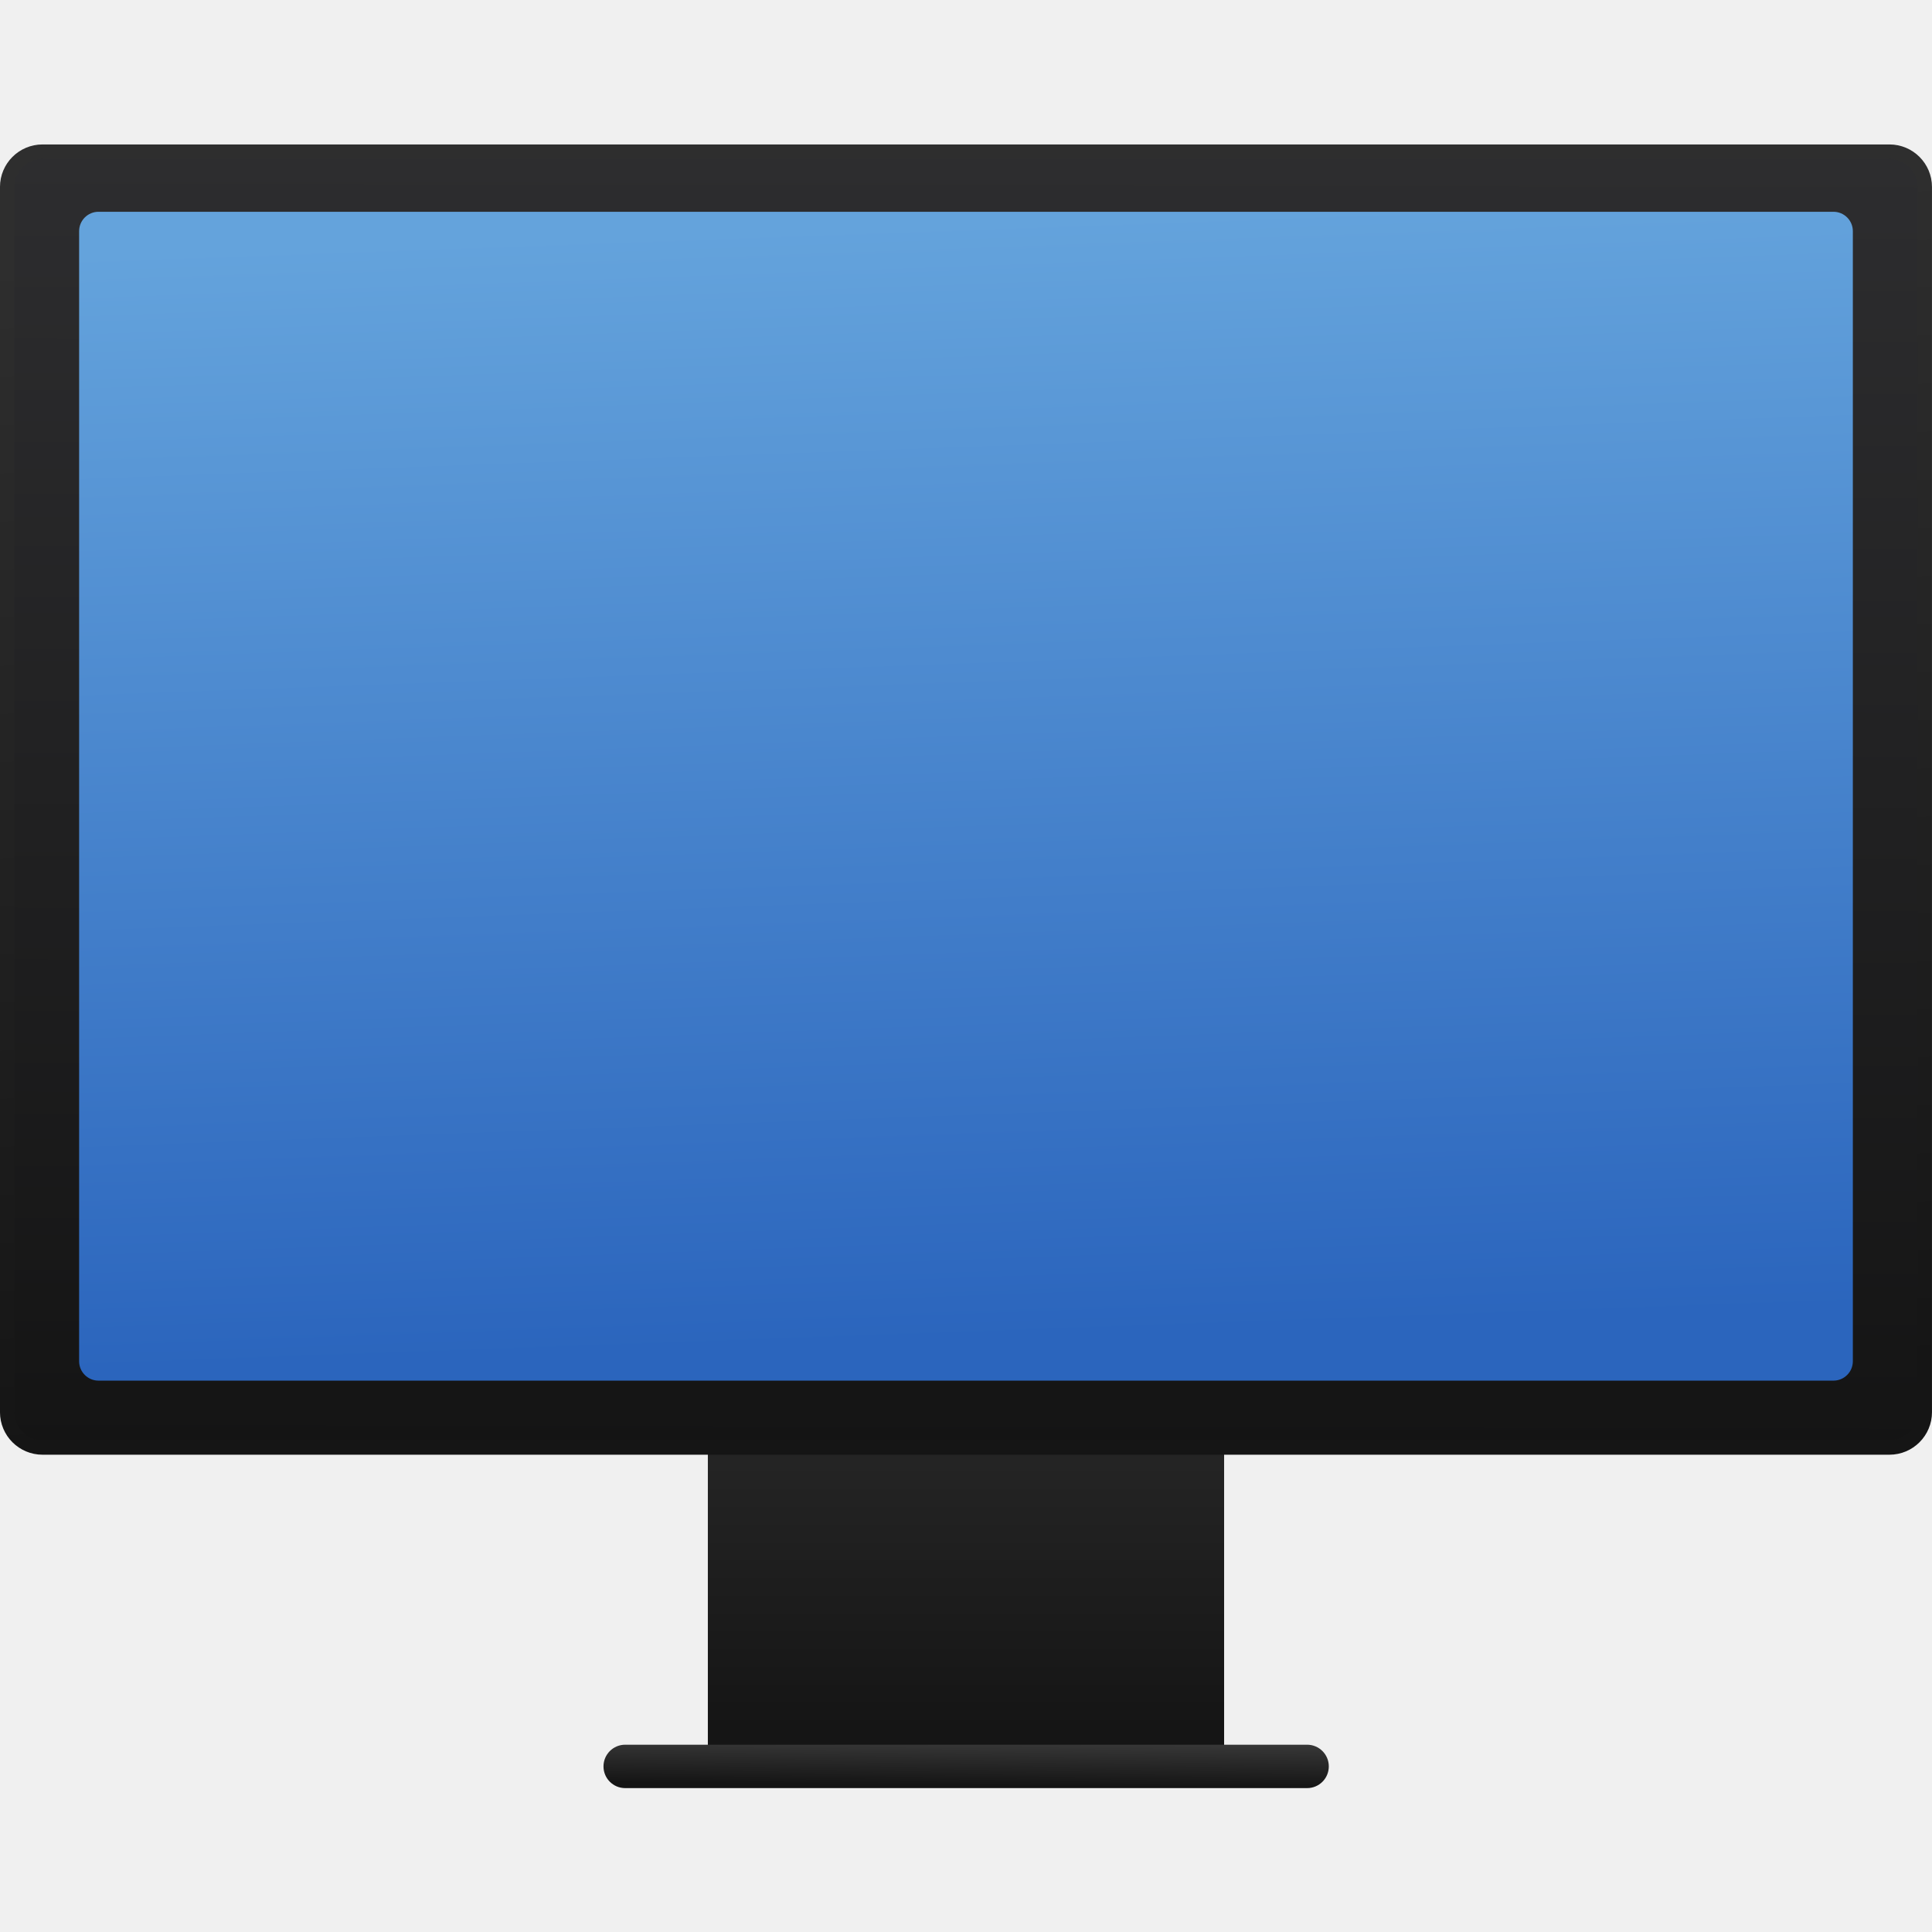
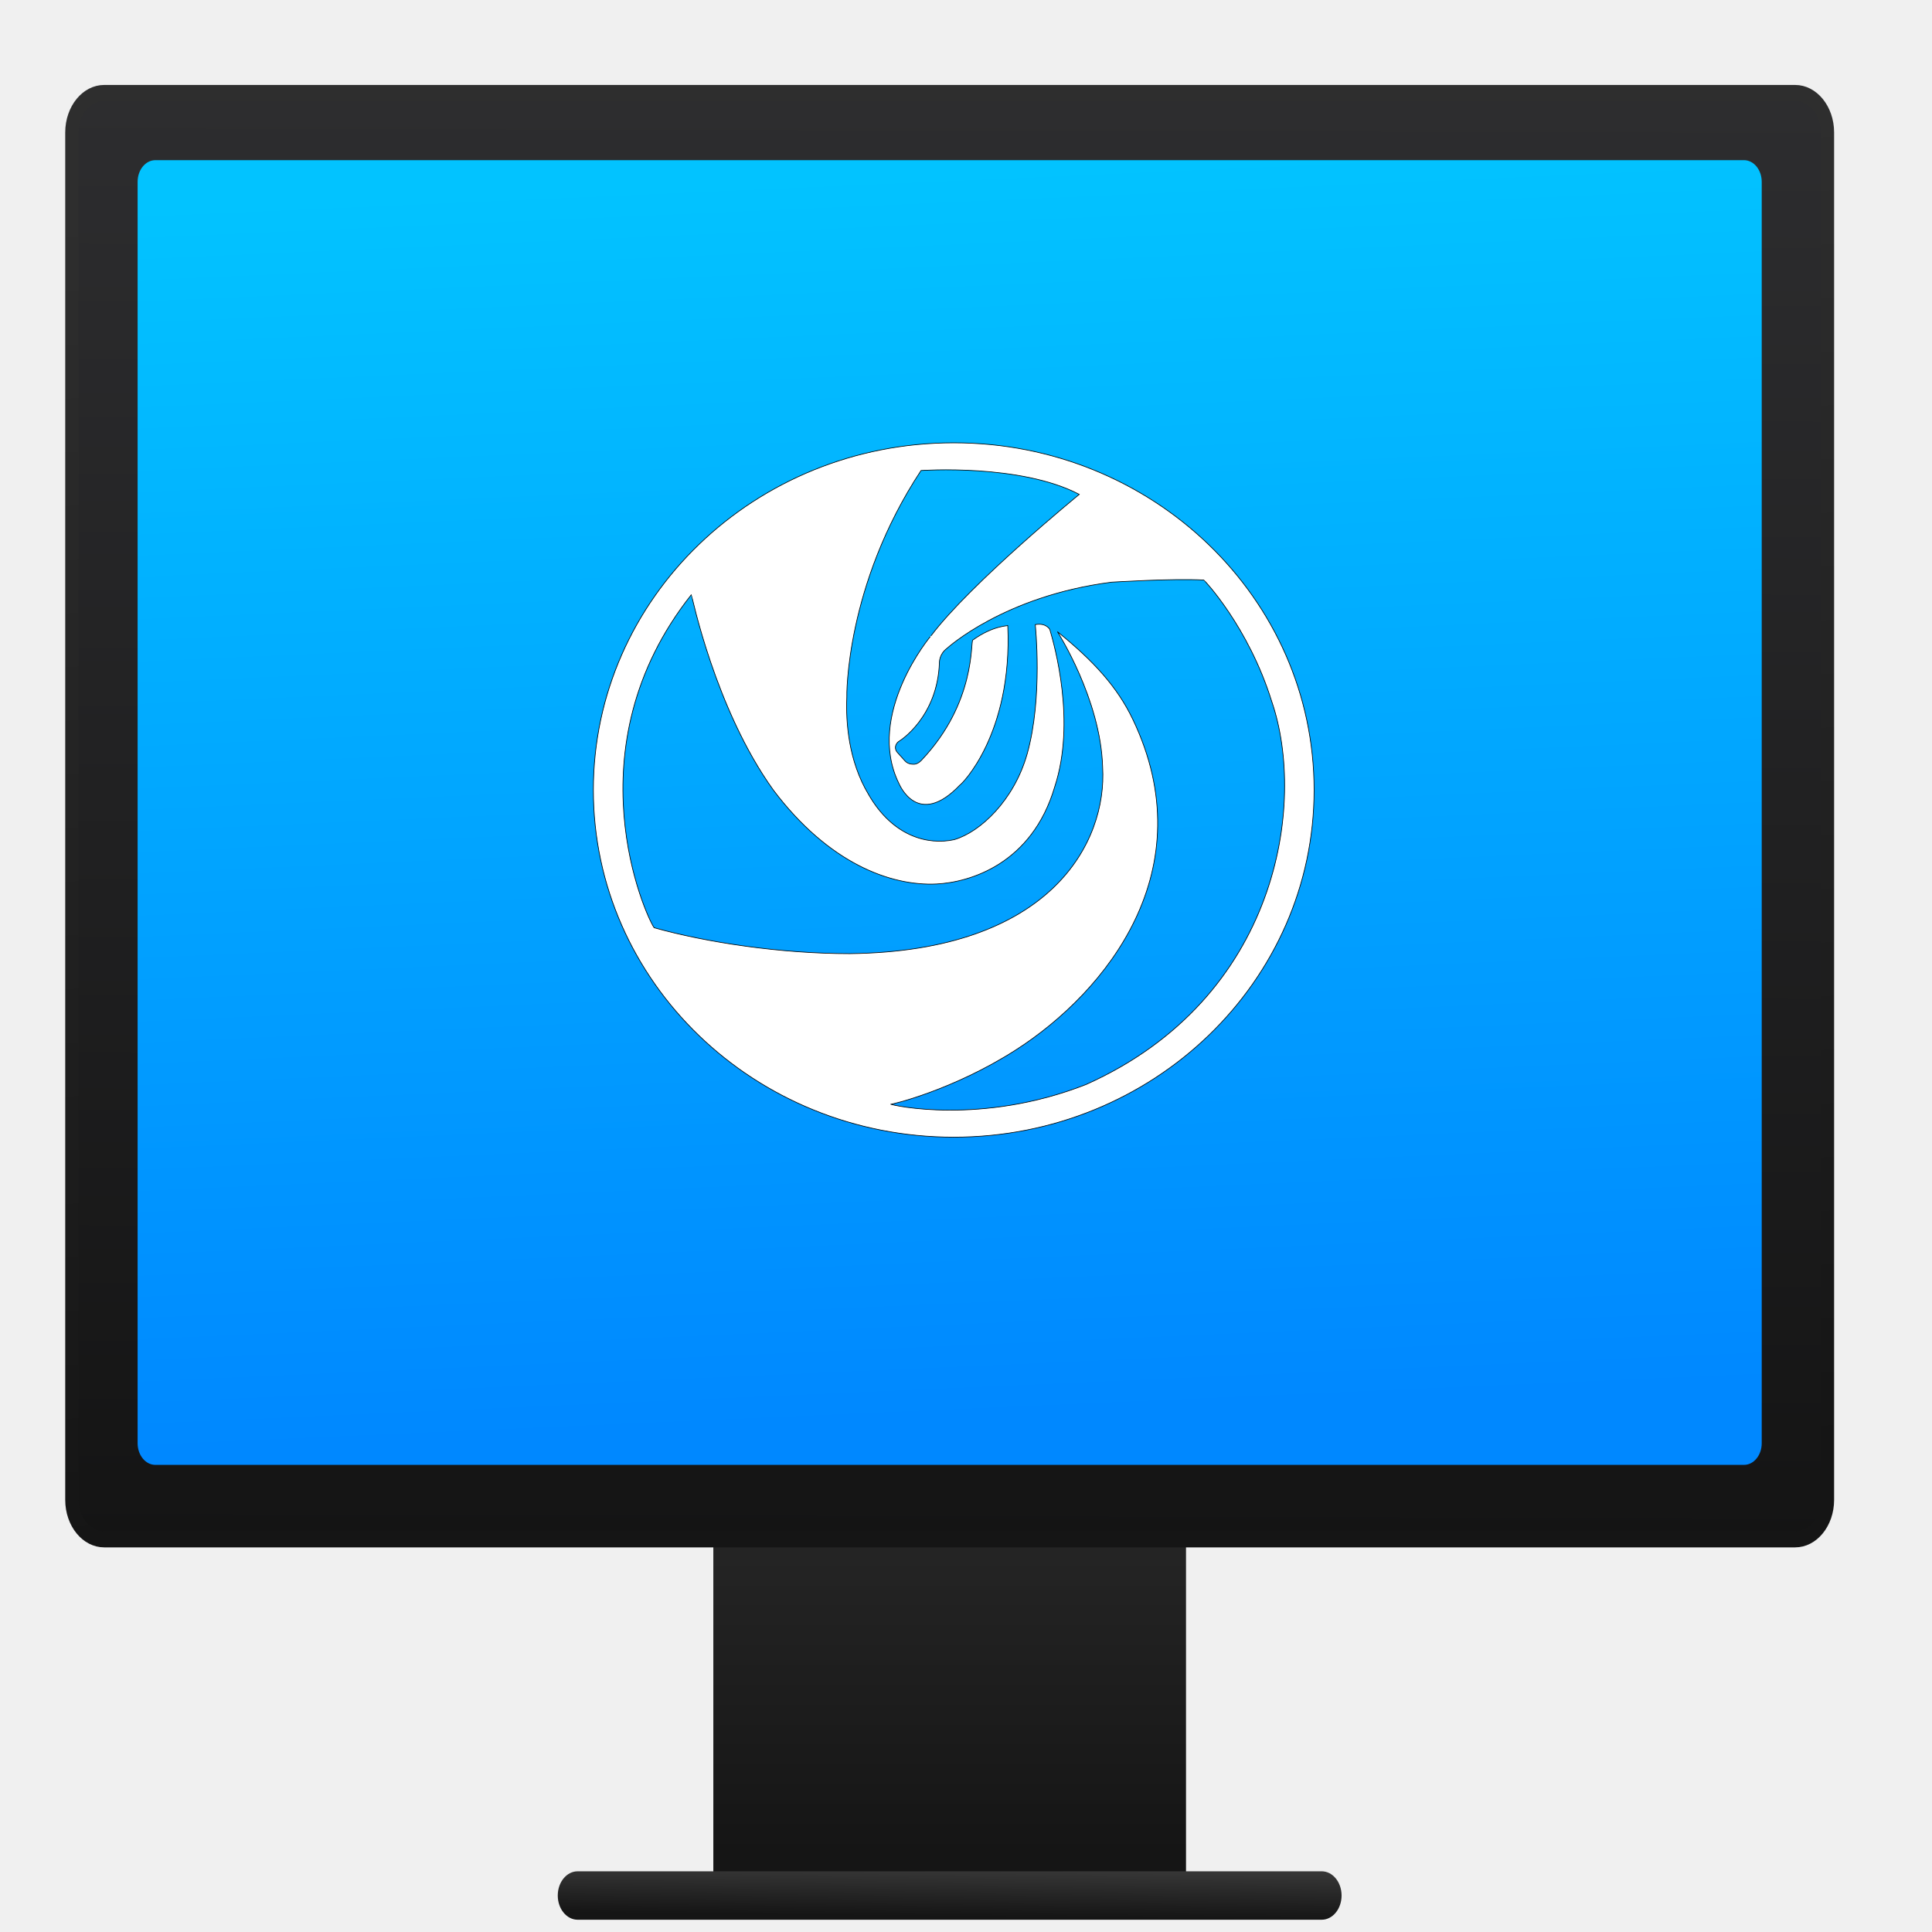
- <svg xmlns="http://www.w3.org/2000/svg" viewBox="0 0 48 48">
-   <defs>
-     <linearGradient id="3" x1="420.91" y1="537.32" x2="419.39" y2="504.79" gradientUnits="userSpaceOnUse">
-       <stop stop-color="#151515" />
-       <stop offset="1" stop-color="#2e2e2e" />
-     </linearGradient>
-     <linearGradient gradientUnits="userSpaceOnUse" y2="506.05" x2="407.33" y1="534.91" x1="408.33" id="4" gradientTransform="matrix(1.0057 0 0 1.05112-2.32-26.332)">
-       <stop stop-color="#2b65bd" />
-       <stop offset="1" stop-color="#64a3dc" />
-     </linearGradient>
-     <linearGradient gradientUnits="userSpaceOnUse" y2="503.88" x2="408.78" y1="538.93" x1="408.71" id="2">
-       <stop stop-color="#141414" />
-       <stop offset="1" stop-color="#2d2d2f" />
-     </linearGradient>
-     <linearGradient id="0" y1="546.42" x2="0" y2="538.46" gradientUnits="userSpaceOnUse" gradientTransform="matrix(1.16667 0 0 1.09091-68.1-49.8)">
-       <stop stop-color="#151515" />
-       <stop offset="1" stop-color="#272727" />
-     </linearGradient>
-     <linearGradient id="1" x1="408.46" y1="547.95" x2="408.47" y2="546.73" gradientUnits="userSpaceOnUse">
-       <stop stop-color="#151515" />
-       <stop offset="1" stop-color="#393939" />
-     </linearGradient>
-   </defs>
-   <g transform="matrix(.91617 0 0 .91617-350.32-457.67)" enable-background="new">
-     <path d="m401.57 535.8v7.636 2.182 2.182h14v-2.182-2.182-7.636z" transform="translate(0 .142)" fill="url(#0)" />
-     <rect width="19.669" height="1.177" x="398.74" y="546.86" fill="url(#1)" rx=".588" stroke-width="1" />
-     <g fill-rule="evenodd">
-       <rect y="503.66" x="382.57" height="35.14" width="52" fill="url(#2)" stroke="url(#3)" stroke-linejoin="round" stroke-linecap="round" stroke-width=".392" rx=".958" />
-       <rect y="505.29" x="384.52" height="31.697" width="48.1" fill="url(#4)" rx=".526" />
+ <svg xmlns="http://www.w3.org/2000/svg" height="64" width="64" version="1.1" id="svg39">
+   <defs id="defs43" />
+   <linearGradient id="a" gradientUnits="userSpaceOnUse" x1="408.708" x2="408.784" y1="538.93" y2="503.878">
+     <stop offset="0" stop-color="#141414" id="stop2" />
+     <stop offset="1" stop-color="#2d2d2f" id="stop4" />
+   </linearGradient>
+   <linearGradient id="b" gradientTransform="matrix(1.005679,0,0,1.051118,-2.320205,-26.33229)" gradientUnits="userSpaceOnUse" x1="408.331" x2="407.333" y1="534.906" y2="506.051">
+     <stop offset="0" stop-color="#08f" id="stop7" />
+     <stop offset="1" stop-color="#02c3ff" id="stop9" />
+   </linearGradient>
+   <linearGradient id="c" gradientTransform="matrix(1.25634,0,0,1.174759,-104.7331,-95.84018)" gradientUnits="userSpaceOnUse" x1="408.571" x2="408.571" y1="546.421" y2="538.459">
+     <stop offset="0" stop-color="#151515" id="stop12" />
+     <stop offset="1" stop-color="#272727" id="stop14" />
+   </linearGradient>
+   <linearGradient id="d" gradientTransform="matrix(1.271039,0,0,1.076862,-110.739,-42.21255)" gradientUnits="userSpaceOnUse" x1="408.456" x2="408.468" y1="547.81" y2="546.591">
+     <stop offset="0" stop-color="#151515" id="stop17" />
+     <stop offset="1" stop-color="#393939" id="stop19" />
+   </linearGradient>
+   <linearGradient id="e" gradientUnits="userSpaceOnUse" x1="420.913" x2="419.388" y1="537.317" y2="504.79">
+     <stop offset="0" stop-color="#151515" id="stop22" />
+     <stop offset="1" stop-color="#2e2e2e" id="stop24" />
+   </linearGradient>
+   <g transform="matrix(1.038598,0,0,1.266235,-392.882,-630.0475)" id="g37">
+     <path d="m 401.033,534.768 v 8.223 2.35 2.35 h 15.076 v -2.35 -2.35 -8.223 z" id="path27" style="fill:url(#c)" />
+     <rect height="1.267" ry="0.634" width="25" x="396.071" y="546.531" id="rect29" style="fill:url(#d)" />
+     <g transform="matrix(1.076862,0,0,1.076862,-31.40362,-42.36536)" id="g35">
+       <rect height="35.136" ry="0.958" style="fill:url(#a);fill-rule:evenodd;stroke:url(#e);stroke-width:0.392;stroke-linecap:round;stroke-linejoin:round" width="52" x="382.571" y="503.662" id="rect31" />
+       <rect height="31.697" ry="0.526" width="48.104" x="384.519" y="505.293" id="rect33" style="fill:url(#b);fill-rule:evenodd" />
    </g>
  </g>
+   <path id="path4195" style="opacity:1;fill:#ffffff;fill-opacity:1;fill-rule:evenodd;stroke:#000000;stroke-width:0.022;stroke-miterlimit:4;stroke-dasharray:none;stroke-opacity:1" d="M 43.531,26.17 A 11.937,11.5 0 0 1 31.593,37.67 11.937,11.5 0 0 1 19.656,26.17 11.937,11.5 0 0 1 31.593,14.669 11.937,11.5 0 0 1 43.531,26.17 Z m -7.78,-9.791 c 0,0 -3.591,2.932 -4.911,4.685 0.016,-0.031 -2.19,2.591 -1.063,4.887 0.016,0.031 0.628,1.52 2.029,0.046 0.016,0.015 1.739,-1.644 1.578,-5.275 0.032,0.015 -0.467,-0.016 -1.159,0.481 -0.081,0.046 0.113,2.063 -1.691,3.972 0,0 -0.105,0.124 -0.233,0.14 -0.045,0 -0.209,0.018 -0.324,-0.11 l -0.258,-0.288 c -0.077,-0.086 -0.104,-0.268 0.094,-0.383 0,0 1.247,-0.784 1.306,-2.59 0,0 -0.009,-0.276 0.252,-0.468 0,0 1.889,-1.736 5.454,-2.191 0.043,0 2.001,-0.128 3.054,-0.071 0.009,0 1.476,1.54 2.249,4.022 1.159,3.382 0.225,9.836 -6.151,12.69 -3.478,1.365 -6.441,0.683 -6.473,0.652 0,0.023 2.072,-0.465 4.158,-1.805 2.998,-1.928 6.249,-5.969 3.862,-10.947 -0.51,-1.063 -1.288,-1.924 -2.496,-2.901 0,0 1.433,2.227 1.498,4.483 0.152,2.493 -1.708,6.109 -8.379,6.183 -2.292,0 -4.739,-0.371 -6.477,-0.858 -0.265,-0.361 -2.814,-5.926 1.233,-11.035 0.013,0.012 0.779,3.78 2.716,6.474 1.825,2.42 3.88,3.185 5.405,3.111 1.104,-0.054 3.163,-0.667 3.913,-3.214 0.709,-2.151 0,-4.675 -0.162,-5.22 0,0 -0.123,-0.226 -0.481,-0.158 0,0 0.261,2.408 -0.269,4.287 -0.434,1.536 -1.554,2.587 -2.417,2.837 -0.862,0.187 -2.034,-0.096 -2.841,-1.505 -0.656,-1.095 -0.751,-2.381 -0.715,-3.205 -0.005,-0.041 -0.05,-3.718 2.459,-7.519 0,0 3.293,-0.233 5.242,0.791 z" />
</svg>
